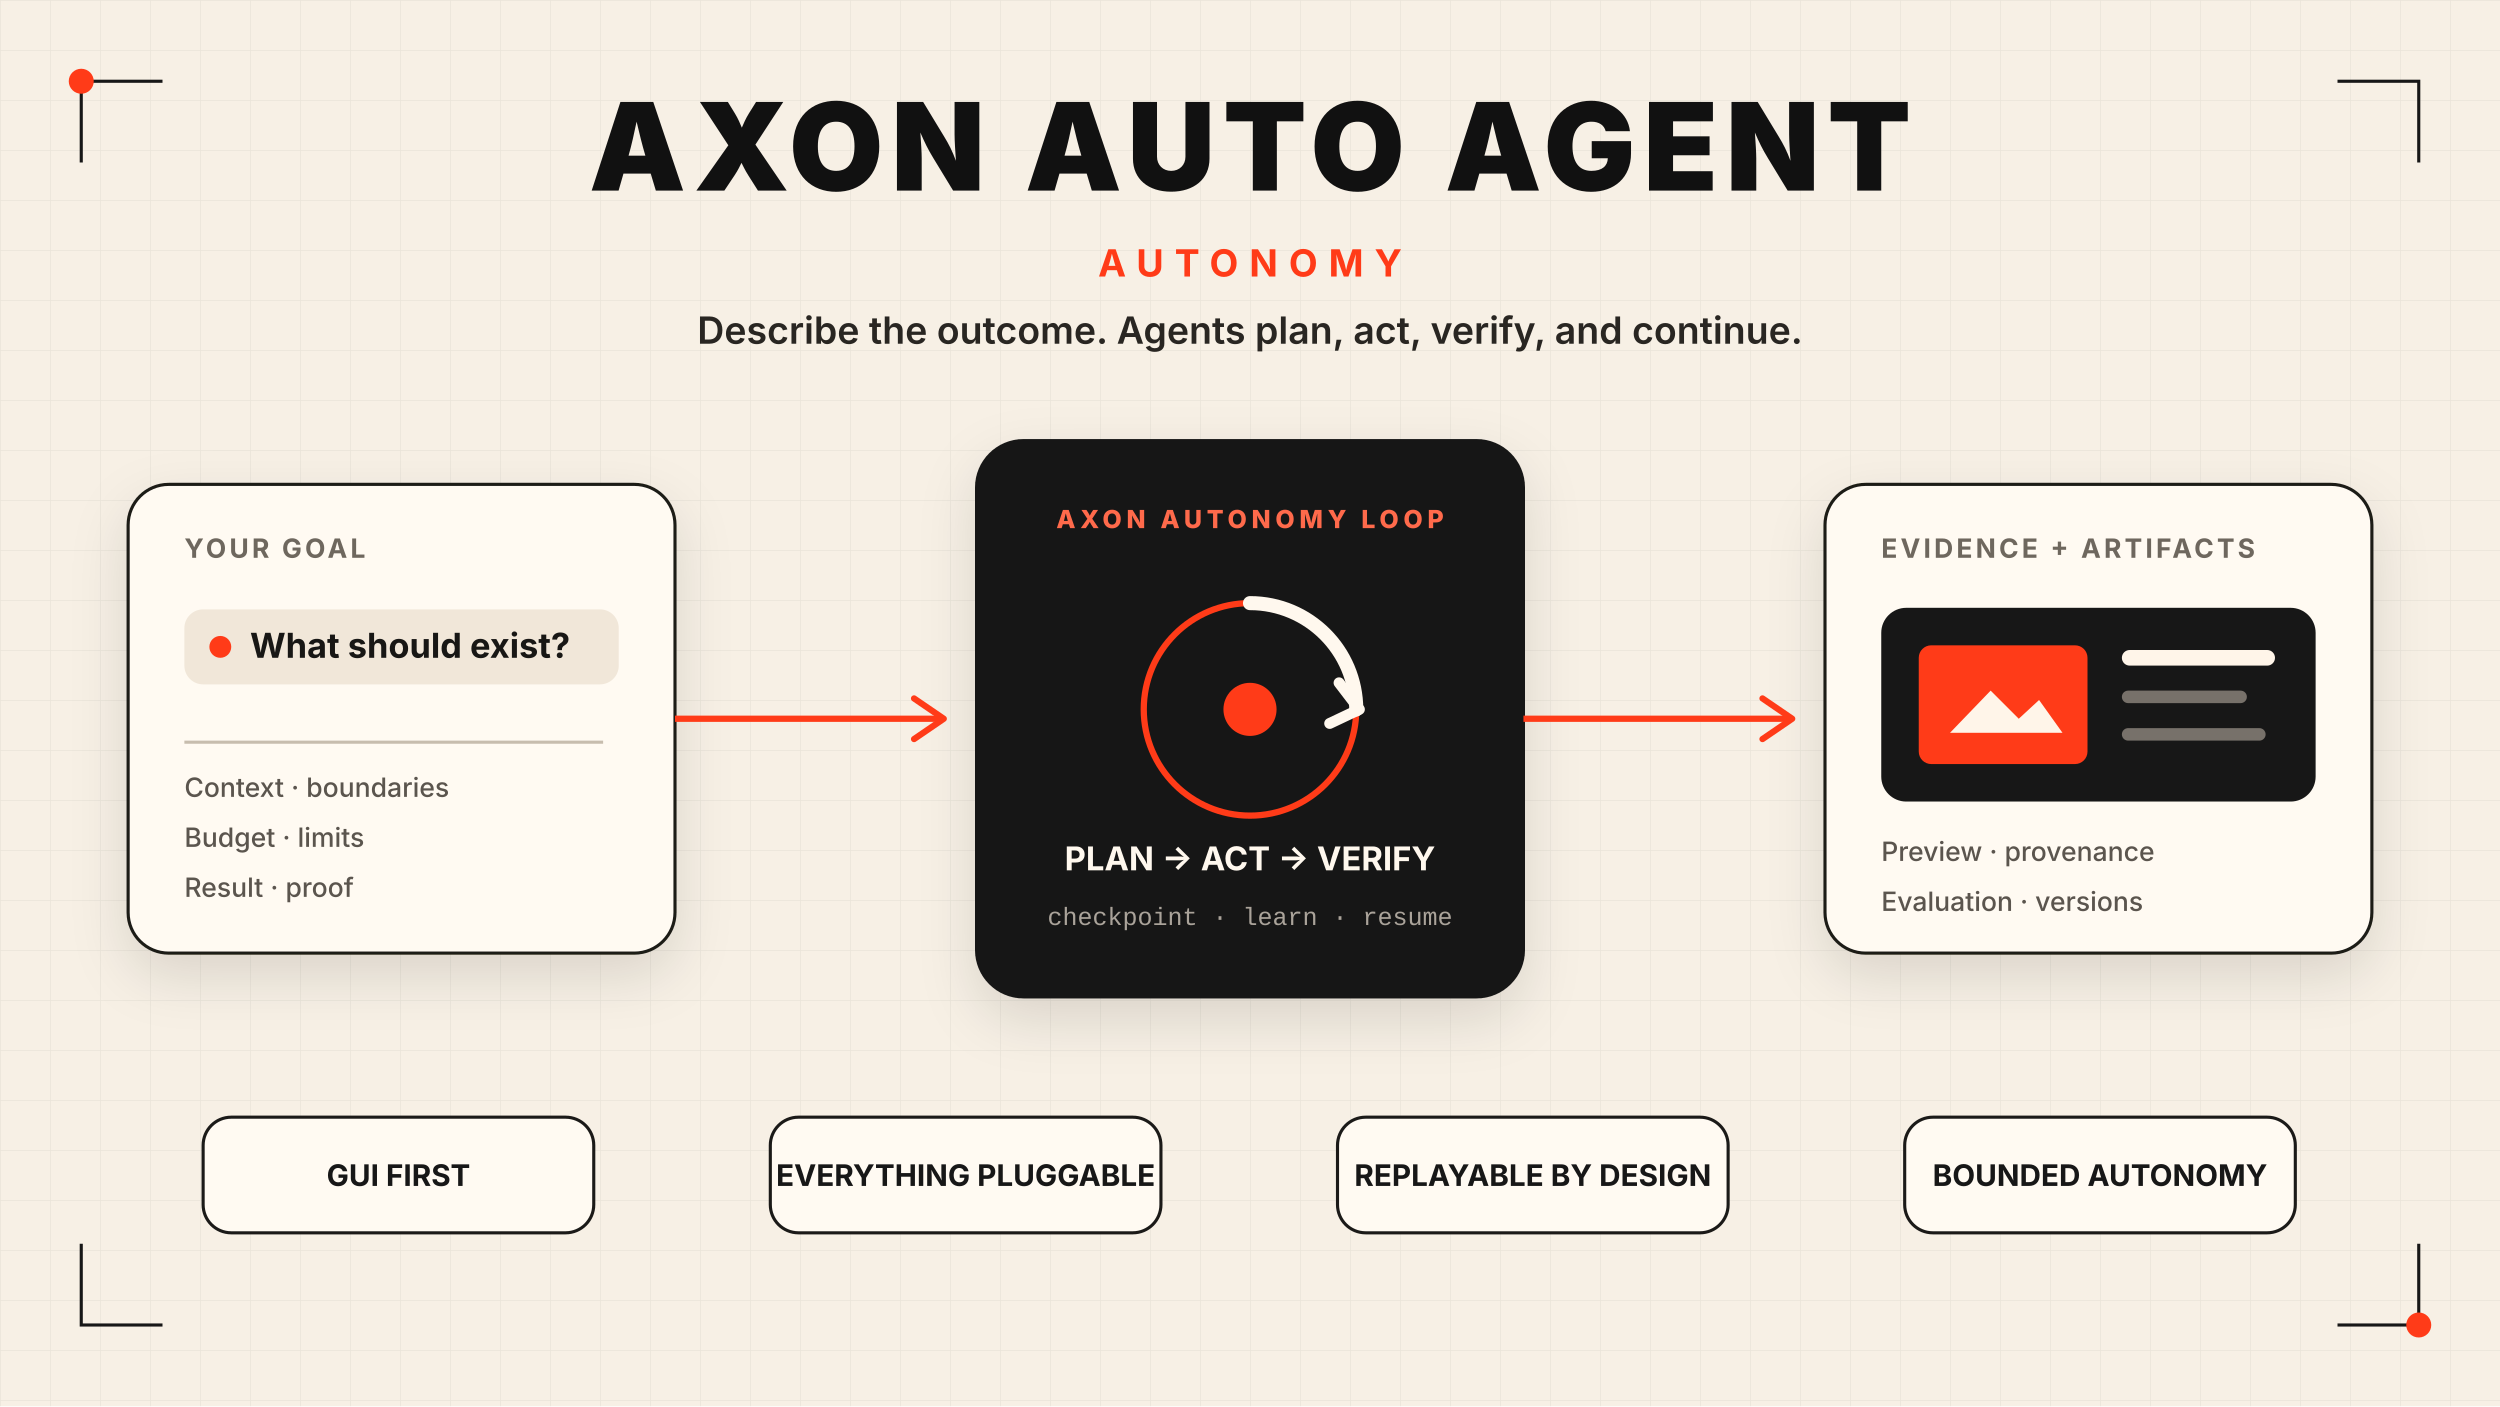
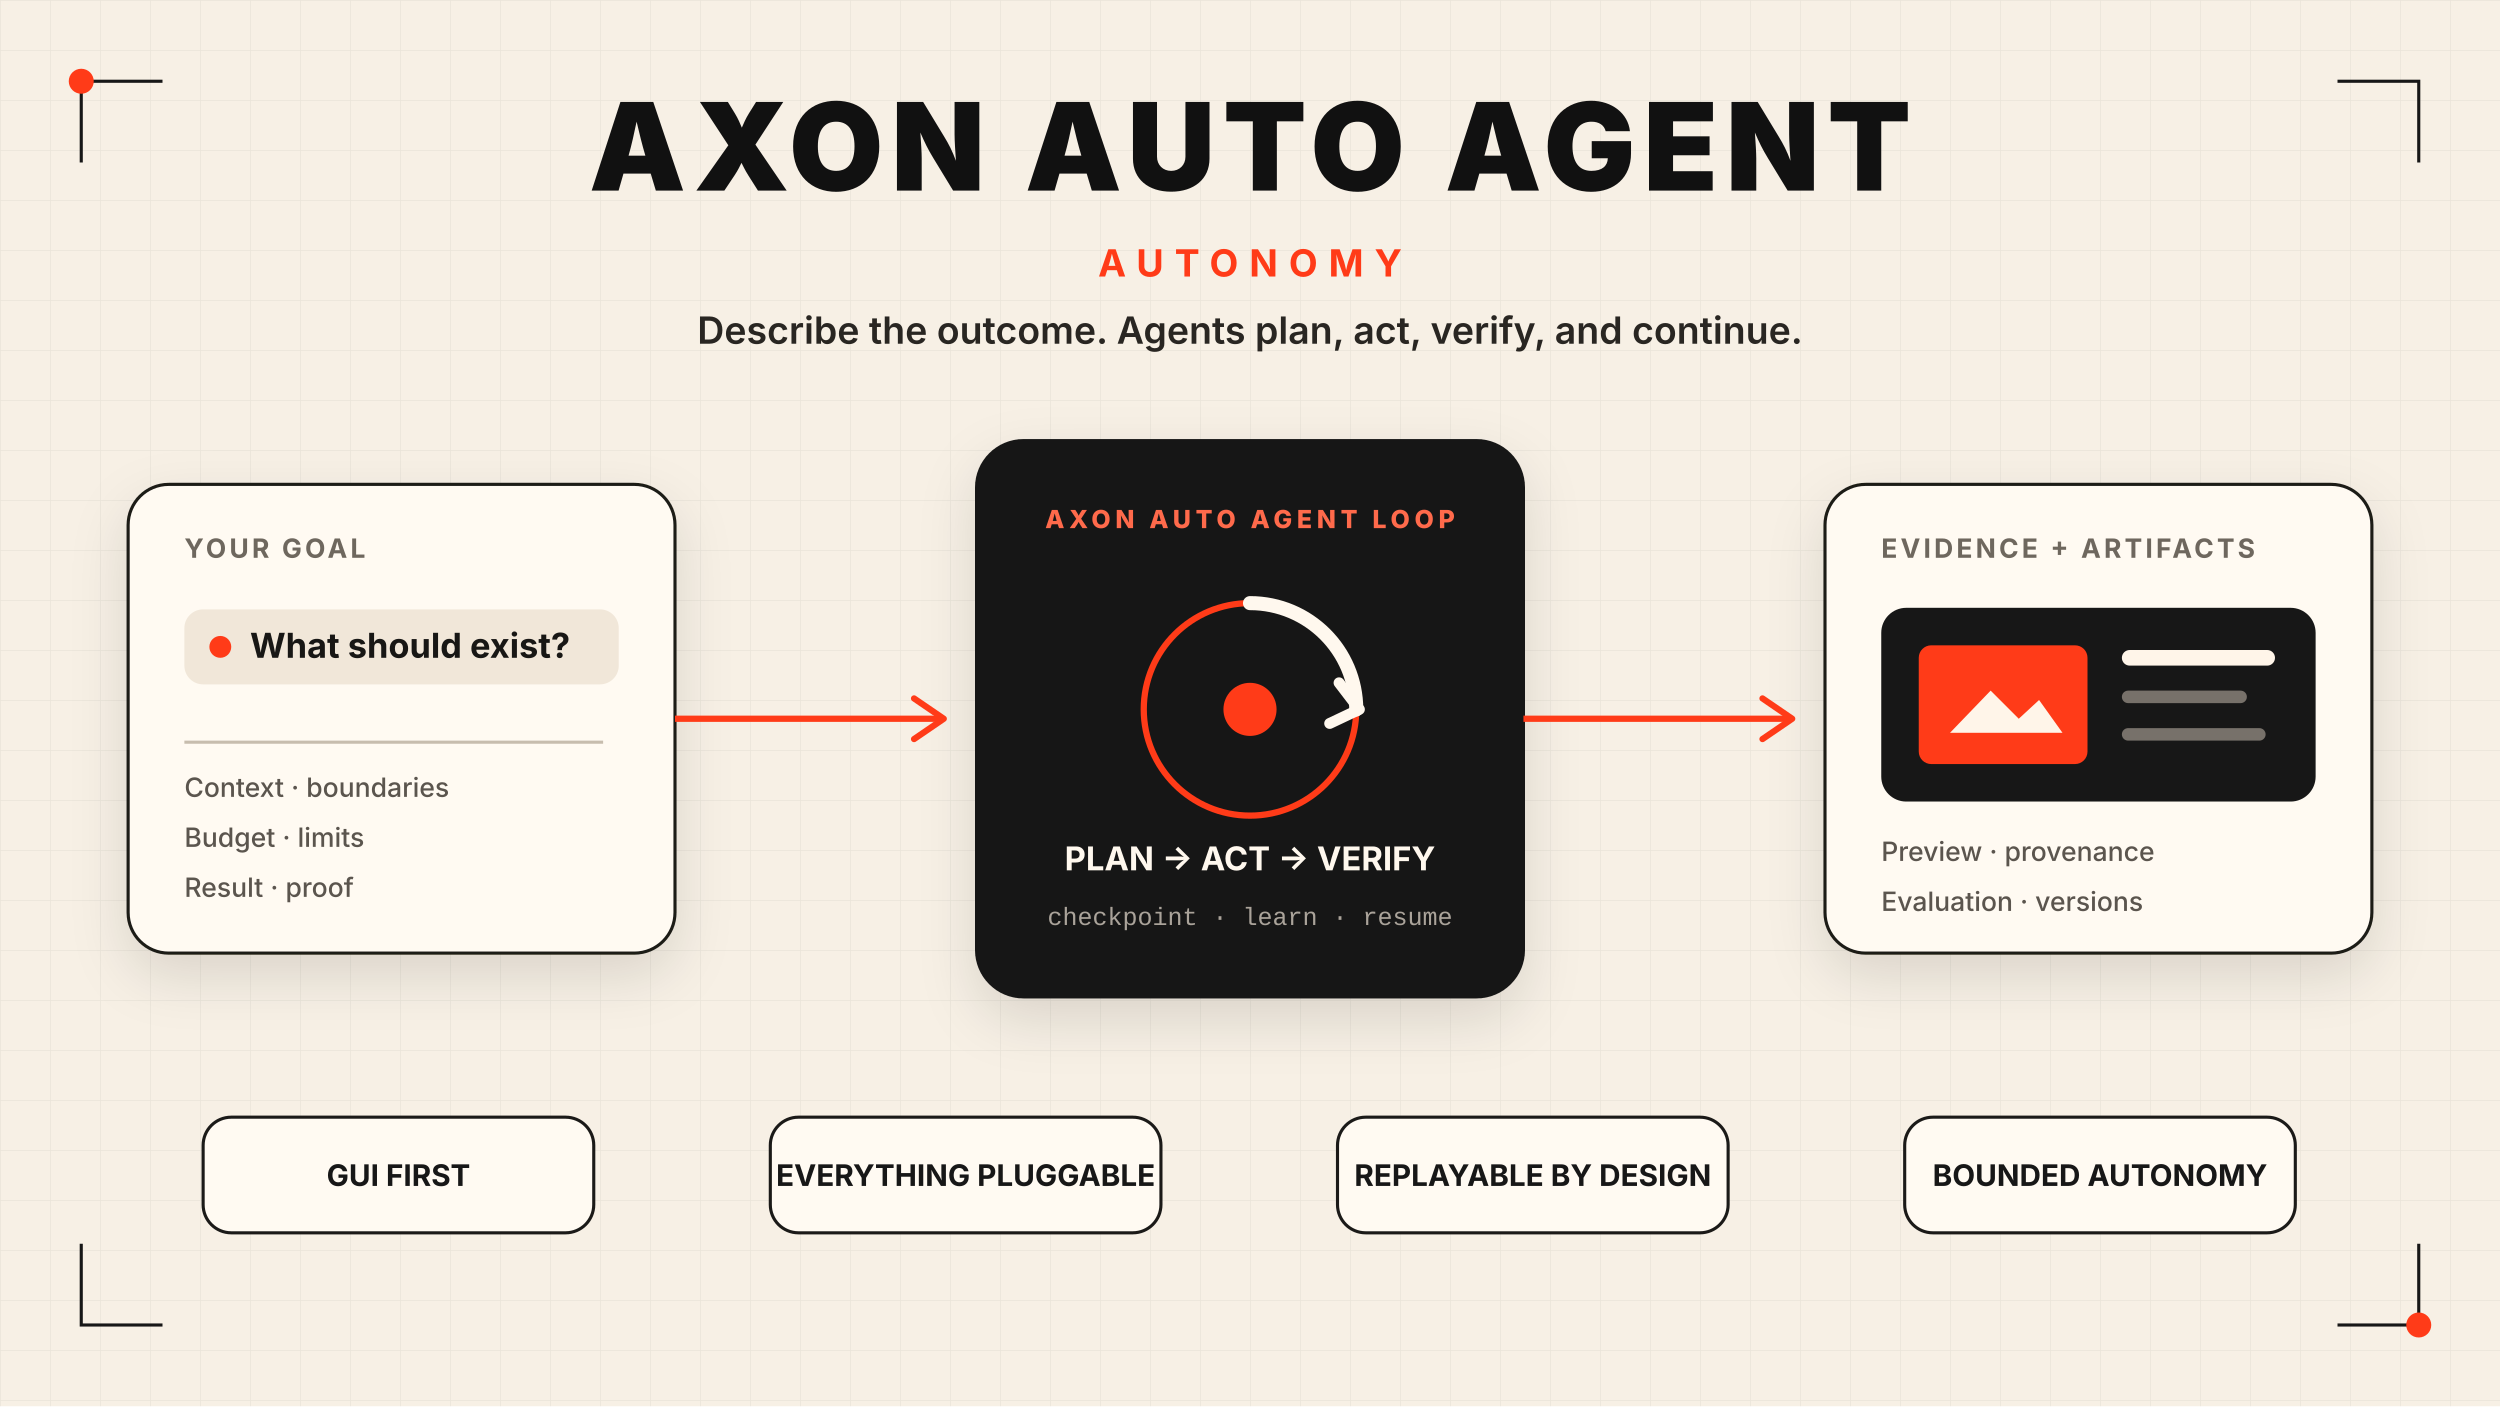
<svg xmlns="http://www.w3.org/2000/svg" width="1600" height="900" viewBox="0 0 1600 900" role="img" aria-labelledby="title desc">
  <defs>
    <pattern id="grid" width="32" height="32" patternUnits="userSpaceOnUse">
      <path d="M32 0H0V32" fill="none" stroke="#151515" stroke-opacity="0.055" stroke-width="1" />
    </pattern>
    <filter id="shadow" x="-20%" y="-20%" width="140%" height="140%">
      <feDropShadow dx="0" dy="14" stdDeviation="18" flood-color="#251a12" flood-opacity="0.12" />
    </filter>
    <style>
      .sans{font-family:Inter,ui-sans-serif,system-ui,-apple-system,"Segoe UI",sans-serif}
      .mono{font-family:"SFMono-Regular",Consolas,"Liberation Mono",monospace}
      .label{font-size:17px;font-weight:750;letter-spacing:2px;fill:#6e675e}
      .body{font-size:22px;font-weight:650;fill:#181715}
      .small{font-size:17px;font-weight:550;fill:#5b554e}
    </style>
  </defs>
  <rect width="1600" height="900" fill="#f7f0e5" />
  <rect width="1600" height="900" fill="url(#grid)" />
  <path d="M52 104V52h52M1496 52h52v52M52 796v52h52M1496 848h52v-52" fill="none" stroke="#171717" stroke-width="2" />
  <circle cx="52" cy="52" r="8" fill="#ff3b18" />
  <circle cx="1548" cy="848" r="8" fill="#ff3b18" />
  <text x="800" y="122" text-anchor="middle" class="sans" font-size="78" font-weight="900" letter-spacing="5" fill="#111111">AXON AUTO AGENT</text>
  <text x="800" y="177" text-anchor="middle" class="sans" font-size="24" font-weight="750" letter-spacing="7" fill="#ff3b18">AUTONOMY</text>
  <text x="800" y="220" text-anchor="middle" class="sans" font-size="24" font-weight="620" fill="#292622">Describe the outcome. Agents plan, act, verify, and continue.</text>
  <g filter="url(#shadow)">
    <rect x="82" y="310" width="350" height="300" rx="26" fill="#fffaf2" stroke="#1b1a18" stroke-width="2" />
    <rect x="625" y="282" width="350" height="356" rx="30" fill="#171717" stroke="#171717" stroke-width="2" />
    <rect x="1168" y="310" width="350" height="300" rx="26" fill="#fffaf2" stroke="#1b1a18" stroke-width="2" />
  </g>
  <text x="118" y="357" class="sans label">YOUR GOAL</text>
  <rect x="118" y="390" width="278" height="48" rx="12" fill="#f1e7d9" />
  <circle cx="141" cy="414" r="7" fill="#ff3b18" />
  <text x="160" y="421" class="sans body">What should exist?</text>
  <line x1="118" y1="475" x2="386" y2="475" stroke="#c7bdae" stroke-width="2" />
  <text x="118" y="510" class="sans small">Context · boundaries</text>
  <text x="118" y="542" class="sans small">Budget · limits</text>
  <text x="118" y="574" class="sans small">Result · proof</text>
-   <text x="800" y="338" text-anchor="middle" class="sans" font-size="16" font-weight="800" letter-spacing="3" fill="#ff6a4b">AXON AUTONOMY LOOP</text>
+   <text x="800" y="338" text-anchor="middle" class="sans" font-size="16" font-weight="800" letter-spacing="3" fill="#ff6a4b">AXON AUTO AGENT LOOP</text>
  <circle cx="800" cy="454" r="68" fill="none" stroke="#ff3b18" stroke-width="4" />
  <circle cx="800" cy="454" r="17" fill="#ff3b18" />
  <path d="M800 386A68 68 0 0 1 868 454" fill="none" stroke="#fff8ee" stroke-width="9" stroke-linecap="round" />
  <path d="M857 437l13 17-19 9" fill="none" stroke="#fff8ee" stroke-width="7" stroke-linecap="round" stroke-linejoin="round" />
  <text x="800" y="557" text-anchor="middle" class="sans" font-size="21" font-weight="700" fill="#fff8ee">PLAN → ACT → VERIFY</text>
  <text x="800" y="592" text-anchor="middle" class="mono" font-size="16" fill="#aaa39a">checkpoint · learn · resume</text>
  <text x="1204" y="357" class="sans label">EVIDENCE + ARTIFACTS</text>
  <rect x="1204" y="389" width="278" height="124" rx="16" fill="#171717" />
  <rect x="1228" y="413" width="108" height="76" rx="8" fill="#ff3b18" />
  <path d="M1248 469l26-27 18 18 13-12 15 21z" fill="#fff5e9" />
  <rect x="1358" y="416" width="98" height="10" rx="5" fill="#fff5e9" />
  <rect x="1358" y="442" width="80" height="8" rx="4" fill="#77716a" />
  <rect x="1358" y="466" width="92" height="8" rx="4" fill="#77716a" />
  <text x="1204" y="551" class="sans small">Preview · provenance</text>
  <text x="1204" y="583" class="sans small">Evaluation · versions</text>
  <path d="M432 460H604" fill="none" stroke="#ff3b18" stroke-width="4" />
  <path d="M585 447l19 13-19 13" fill="none" stroke="#ff3b18" stroke-width="4" stroke-linecap="round" stroke-linejoin="round" />
  <path d="M975 460h172" fill="none" stroke="#ff3b18" stroke-width="4" />
  <path d="M1128 447l19 13-19 13" fill="none" stroke="#ff3b18" stroke-width="4" stroke-linecap="round" stroke-linejoin="round" />
  <g class="sans">
    <rect x="130" y="715" width="250" height="74" rx="18" fill="#fffaf2" stroke="#1b1a18" stroke-width="2" />
    <rect x="493" y="715" width="250" height="74" rx="18" fill="#fffaf2" stroke="#1b1a18" stroke-width="2" />
    <rect x="856" y="715" width="250" height="74" rx="18" fill="#fffaf2" stroke="#1b1a18" stroke-width="2" />
    <rect x="1219" y="715" width="250" height="74" rx="18" fill="#fffaf2" stroke="#1b1a18" stroke-width="2" />
    <text x="255" y="759" text-anchor="middle" font-size="19" font-weight="750" fill="#171717">GUI FIRST</text>
    <text x="618" y="759" text-anchor="middle" font-size="19" font-weight="750" fill="#171717">EVERYTHING PLUGGABLE</text>
    <text x="981" y="759" text-anchor="middle" font-size="19" font-weight="750" fill="#171717">REPLAYABLE BY DESIGN</text>
    <text x="1344" y="759" text-anchor="middle" font-size="19" font-weight="750" fill="#171717">BOUNDED AUTONOMY</text>
  </g>
</svg>
